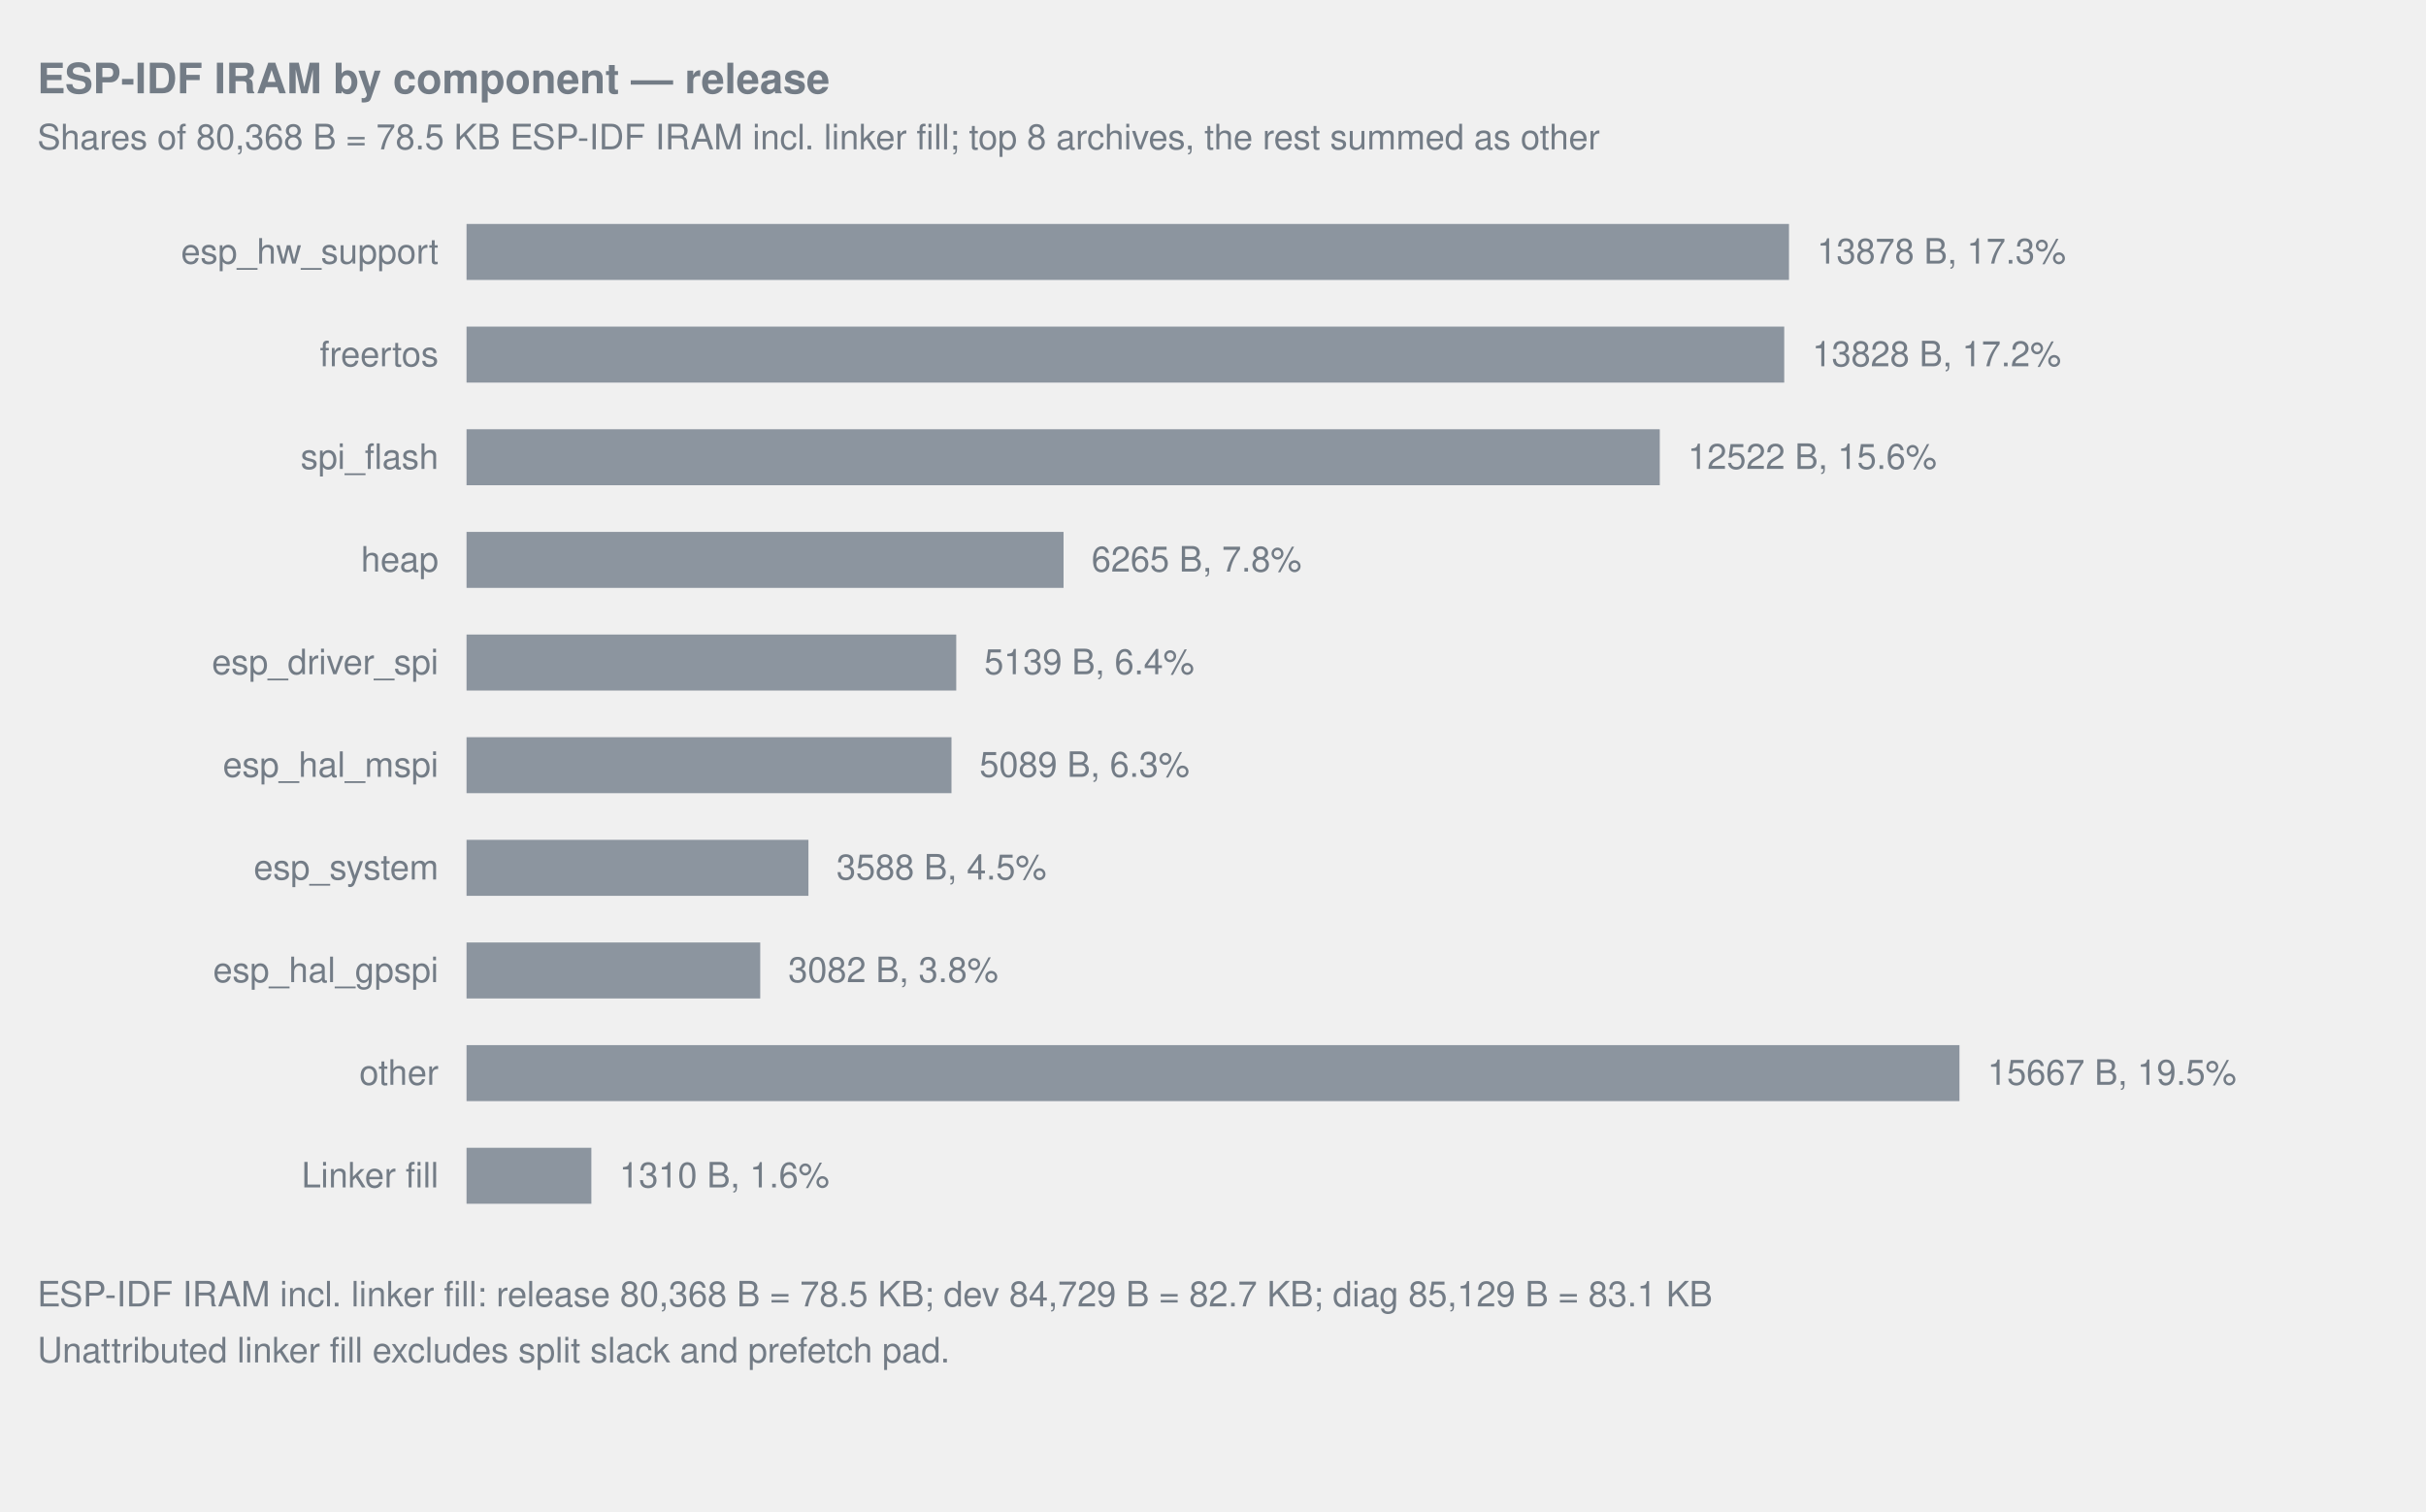
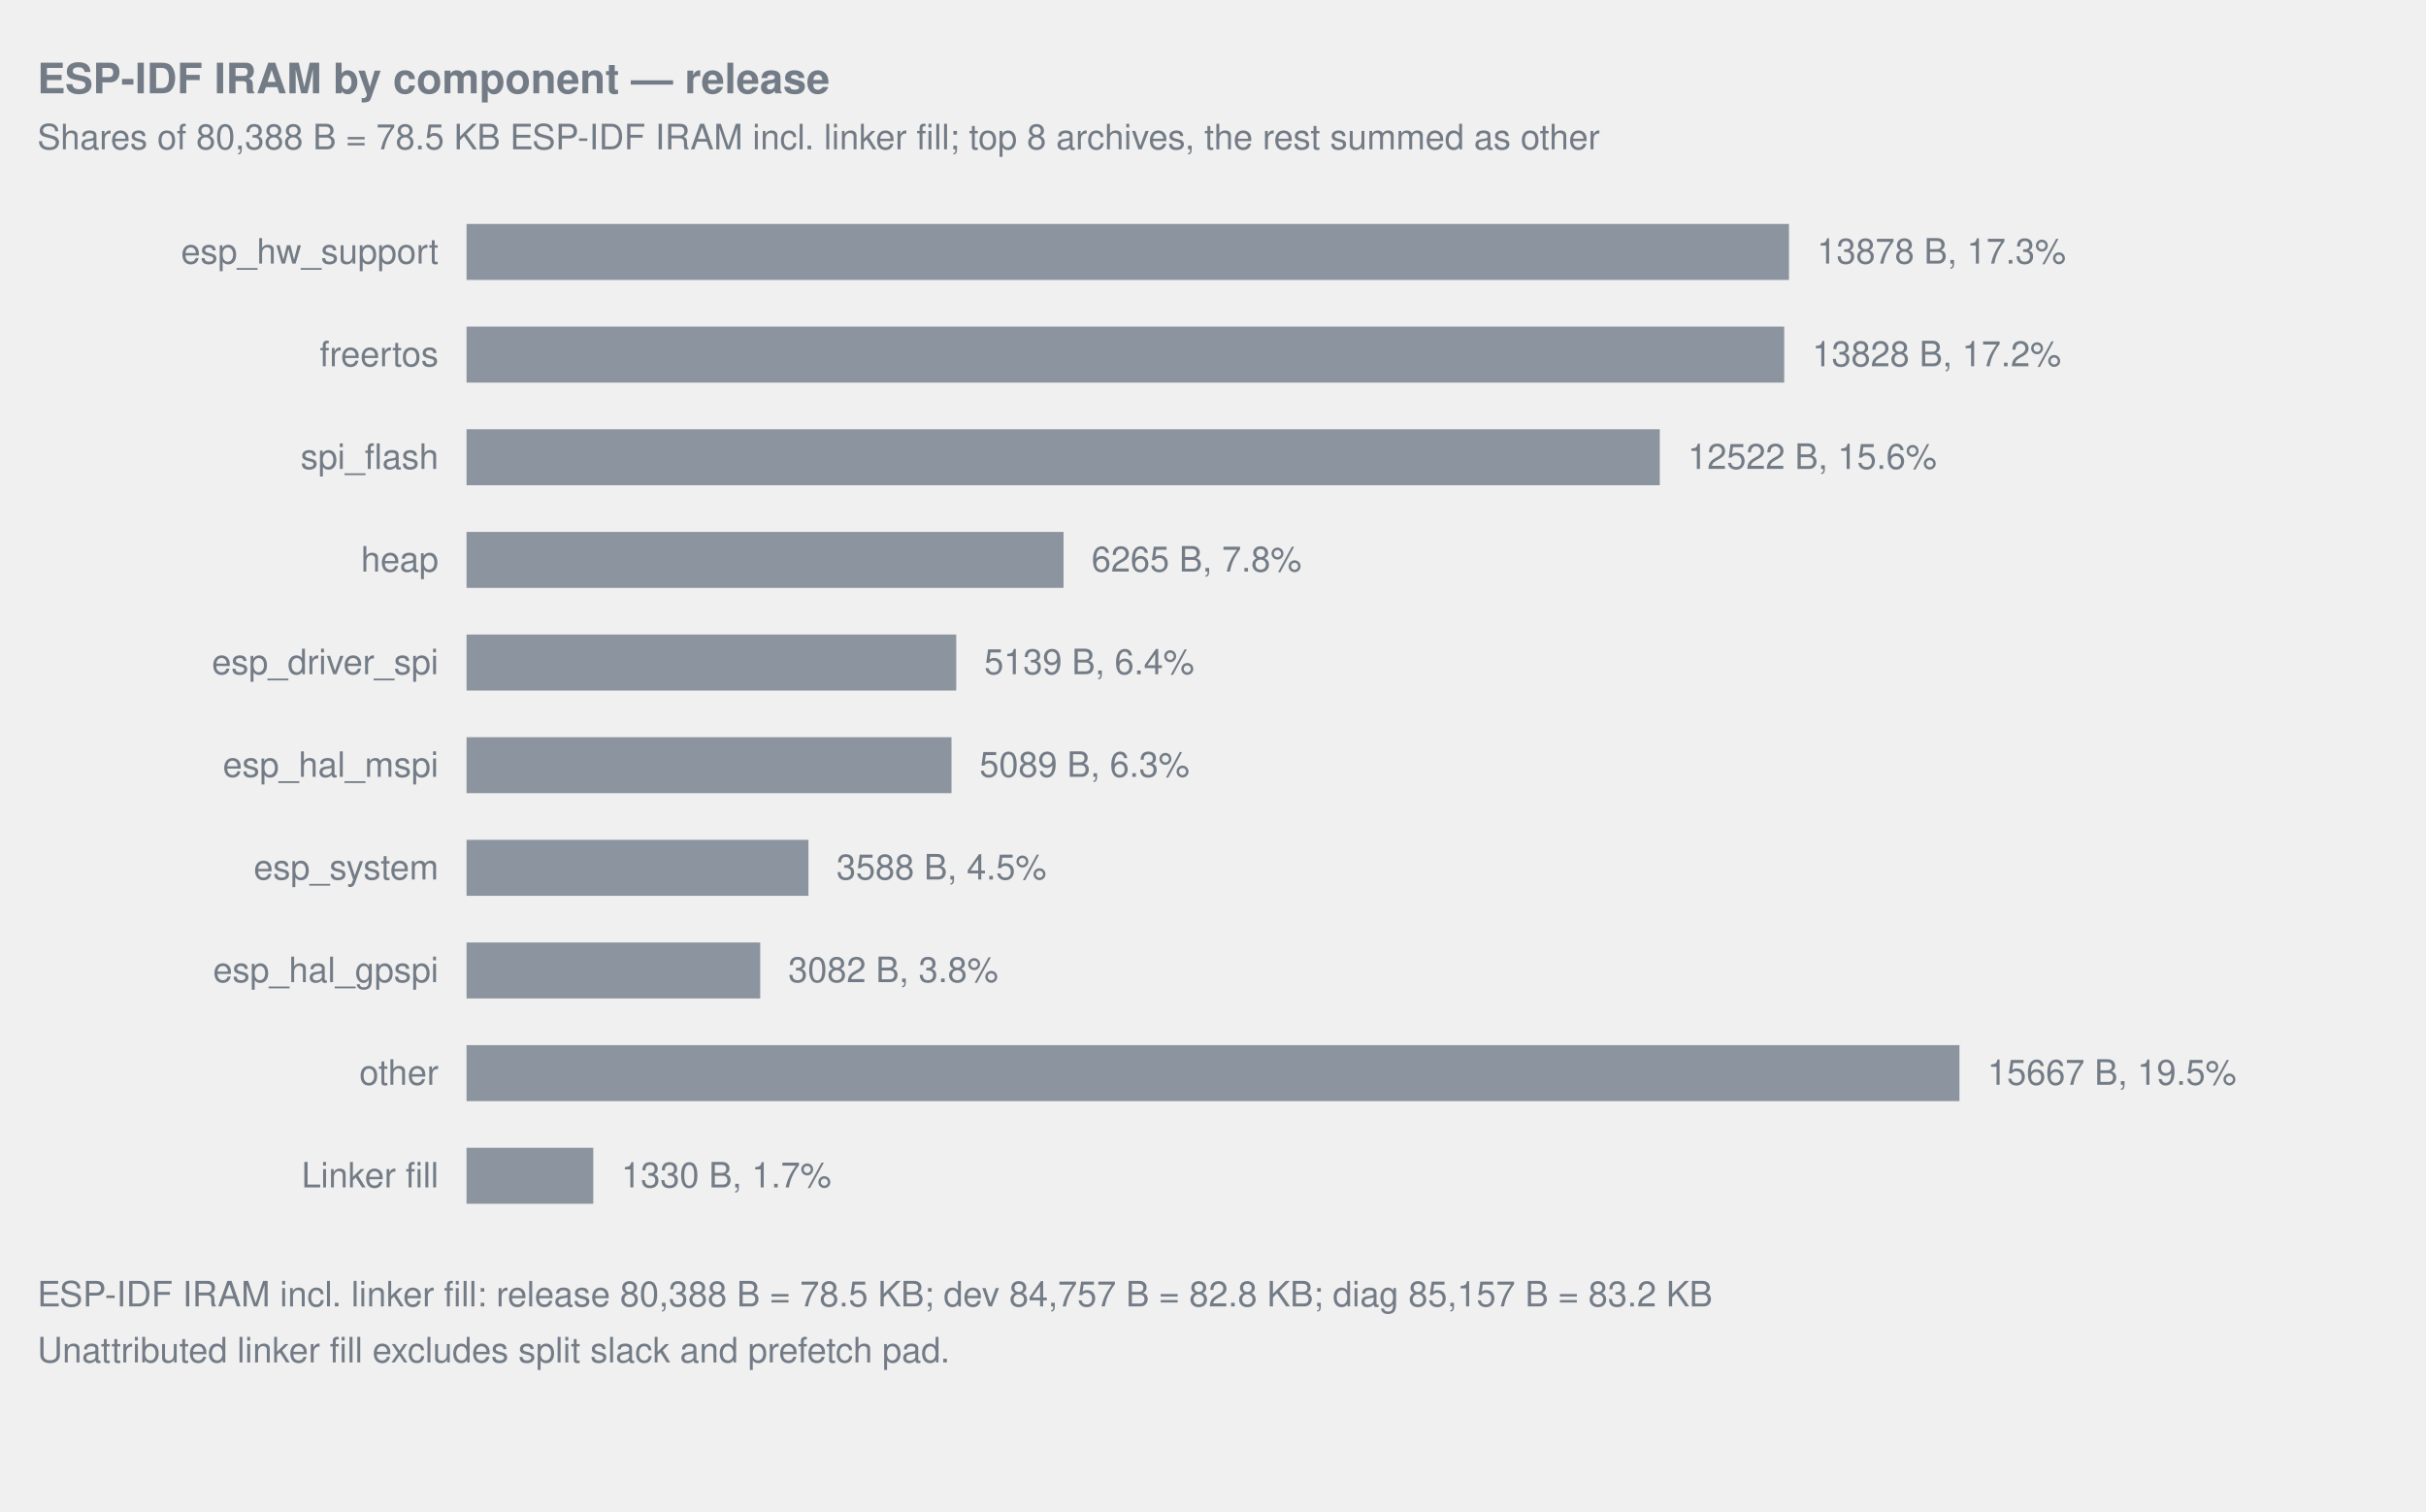
<svg xmlns="http://www.w3.org/2000/svg" width="1040" viewBox="0 0 1040 648" role="img">
  <style>text{fill:#737c86;font-family:-apple-system,Segoe UI,Helvetica,Arial,sans-serif;font-size:15px}.title{font-size:18px;font-weight:600}.note{font-size:12px}.inside{fill:#1f2328}.overlay-inside{fill:#ffffff}</style>
  <text x="16" y="40" text-anchor="start" class="title">ESP-IDF IRAM by component — release</text>
-   <text x="16" y="64" text-anchor="start">Shares of 80,368 B = 78.5 KB ESP-IDF IRAM incl. linker fill; top 8 archives, the rest summed as other</text>
+   <text x="16" y="64" text-anchor="start">Shares of 80,388 B = 78.5 KB ESP-IDF IRAM incl. linker fill; top 8 archives, the rest summed as other</text>
  <text x="188" y="113" text-anchor="end">esp_hw_support</text>
  <rect x="200.00" y="96" width="566.92" height="24" fill="#8c959f" data-label="esp_hw_support" data-bytes="13878" />
  <text x="778.92" y="113" text-anchor="start">13878 B, 17.3%</text>
  <text x="188" y="157" text-anchor="end">freertos</text>
  <rect x="200.00" y="140" width="564.88" height="24" fill="#8c959f" data-label="freertos" data-bytes="13828" />
  <text x="776.88" y="157" text-anchor="start">13828 B, 17.2%</text>
  <text x="188" y="201" text-anchor="end">spi_flash</text>
  <rect x="200.00" y="184" width="511.53" height="24" fill="#8c959f" data-label="spi_flash" data-bytes="12522" />
  <text x="723.53" y="201" text-anchor="start">12522 B, 15.6%</text>
  <text x="188" y="245" text-anchor="end">heap</text>
  <rect x="200.00" y="228" width="255.93" height="24" fill="#8c959f" data-label="heap" data-bytes="6265" />
  <text x="467.93" y="245" text-anchor="start">6265 B, 7.8%</text>
  <text x="188" y="289" text-anchor="end">esp_driver_spi</text>
  <rect x="200.00" y="272" width="209.93" height="24" fill="#8c959f" data-label="esp_driver_spi" data-bytes="5139" />
  <text x="421.93" y="289" text-anchor="start">5139 B, 6.4%</text>
  <text x="188" y="333" text-anchor="end">esp_hal_mspi</text>
  <rect x="200.00" y="316" width="207.89" height="24" fill="#8c959f" data-label="esp_hal_mspi" data-bytes="5089" />
  <text x="419.89" y="333" text-anchor="start">5089 B, 6.3%</text>
  <text x="188" y="377" text-anchor="end">esp_system</text>
  <rect x="200.00" y="360" width="146.57" height="24" fill="#8c959f" data-label="esp_system" data-bytes="3588" />
  <text x="358.57" y="377" text-anchor="start">3588 B, 4.5%</text>
  <text x="188" y="421" text-anchor="end">esp_hal_gpspi</text>
  <rect x="200.00" y="404" width="125.90" height="24" fill="#8c959f" data-label="esp_hal_gpspi" data-bytes="3082" />
  <text x="337.90" y="421" text-anchor="start">3082 B, 3.8%</text>
  <text x="188" y="465" text-anchor="end">other</text>
  <rect x="200.00" y="448" width="640.00" height="24" fill="#8c959f" data-label="other" data-bytes="15667" />
  <text x="852.00" y="465" text-anchor="start">15667 B, 19.5%</text>
  <text x="188" y="509" text-anchor="end">Linker fill</text>
-   <rect x="200.00" y="492" width="53.51" height="24" fill="#8c959f" data-label="Linker fill" data-bytes="1310" />
-   <text x="265.51" y="509" text-anchor="start">1310 B, 1.6%</text>
-   <text x="16" y="560" text-anchor="start">ESP-IDF IRAM incl. linker fill: release 80,368 B = 78.5 KB; dev 84,729 B = 82.7 KB; diag 85,129 B = 83.1 KB</text>
+   <rect x="200.00" y="492" width="54.33" height="24" fill="#8c959f" data-label="Linker fill" data-bytes="1330" />
+   <text x="266.33" y="509" text-anchor="start">1330 B, 1.7%</text>
+   <text x="16" y="560" text-anchor="start">ESP-IDF IRAM incl. linker fill: release 80,388 B = 78.5 KB; dev 84,757 B = 82.8 KB; diag 85,157 B = 83.2 KB</text>
  <text x="16" y="584" text-anchor="start">Unattributed linker fill excludes split slack and prefetch pad.</text>
</svg>
